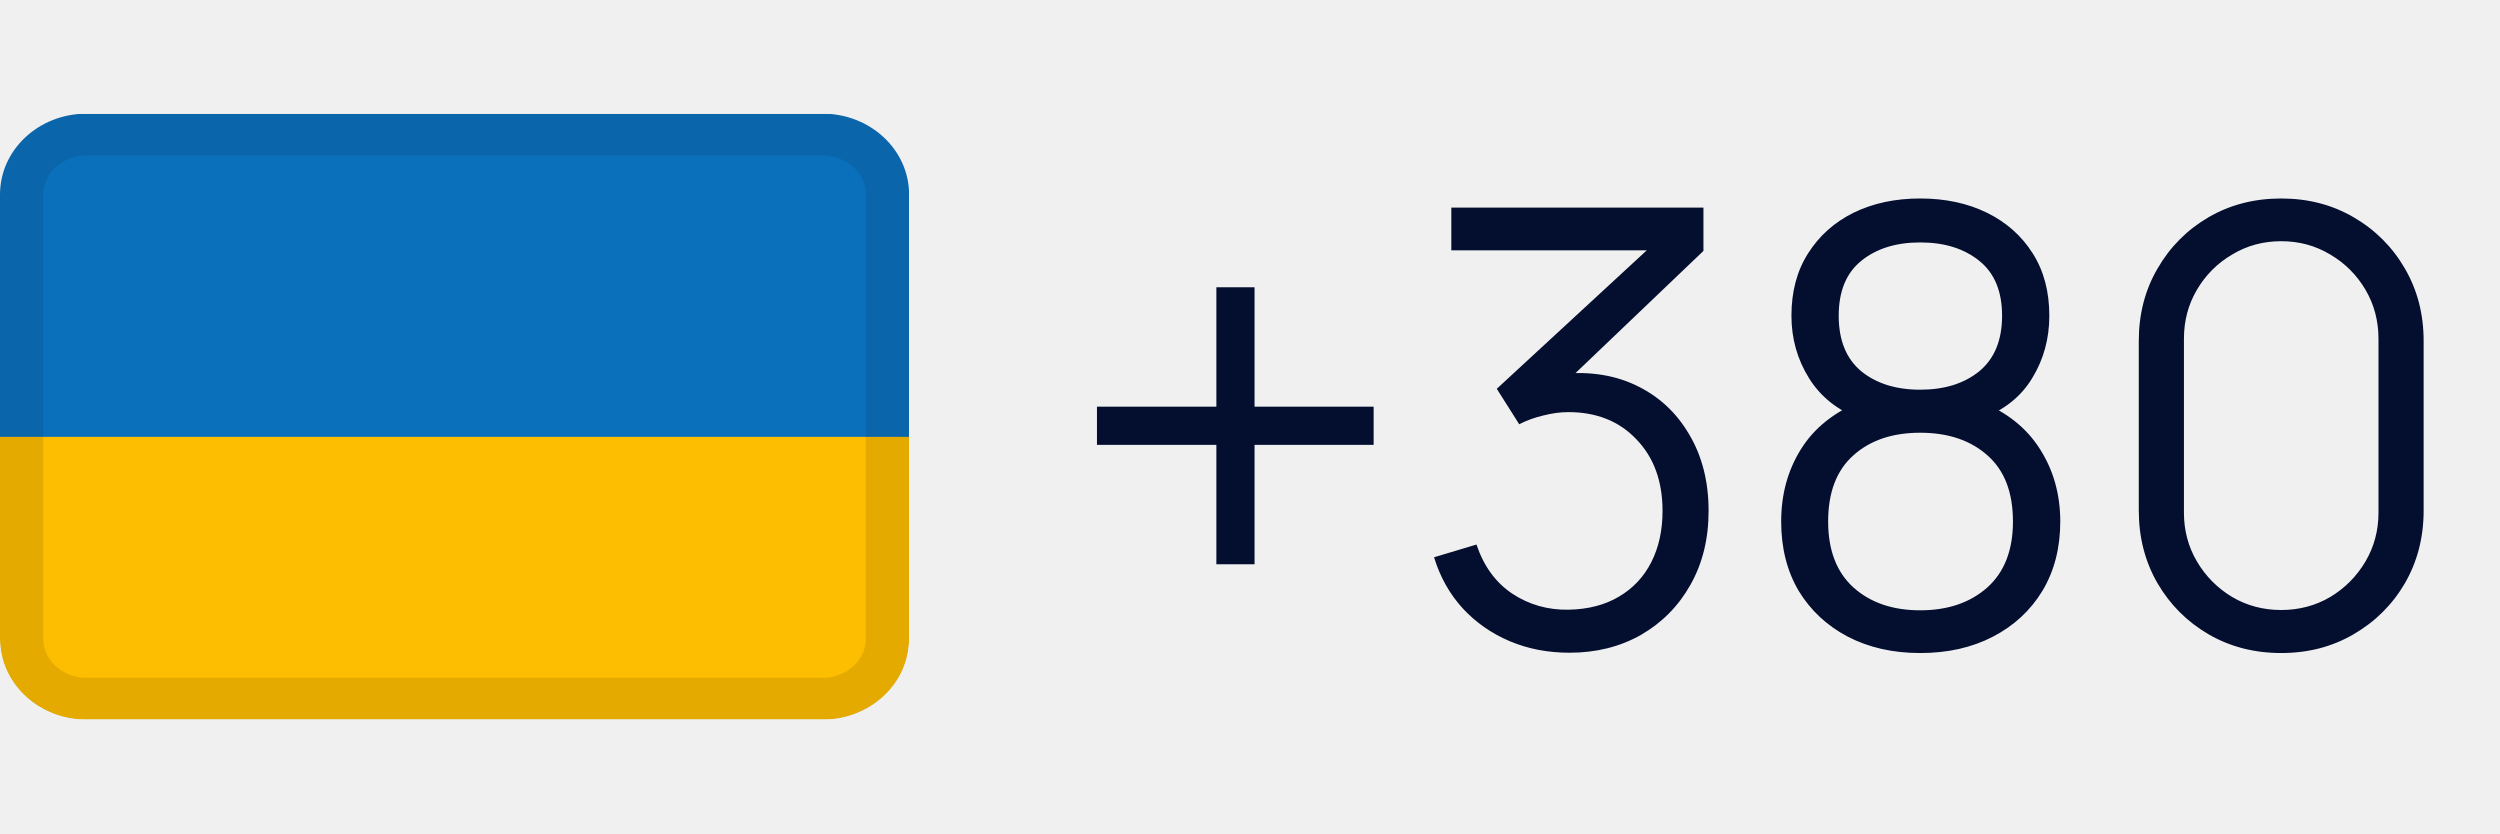
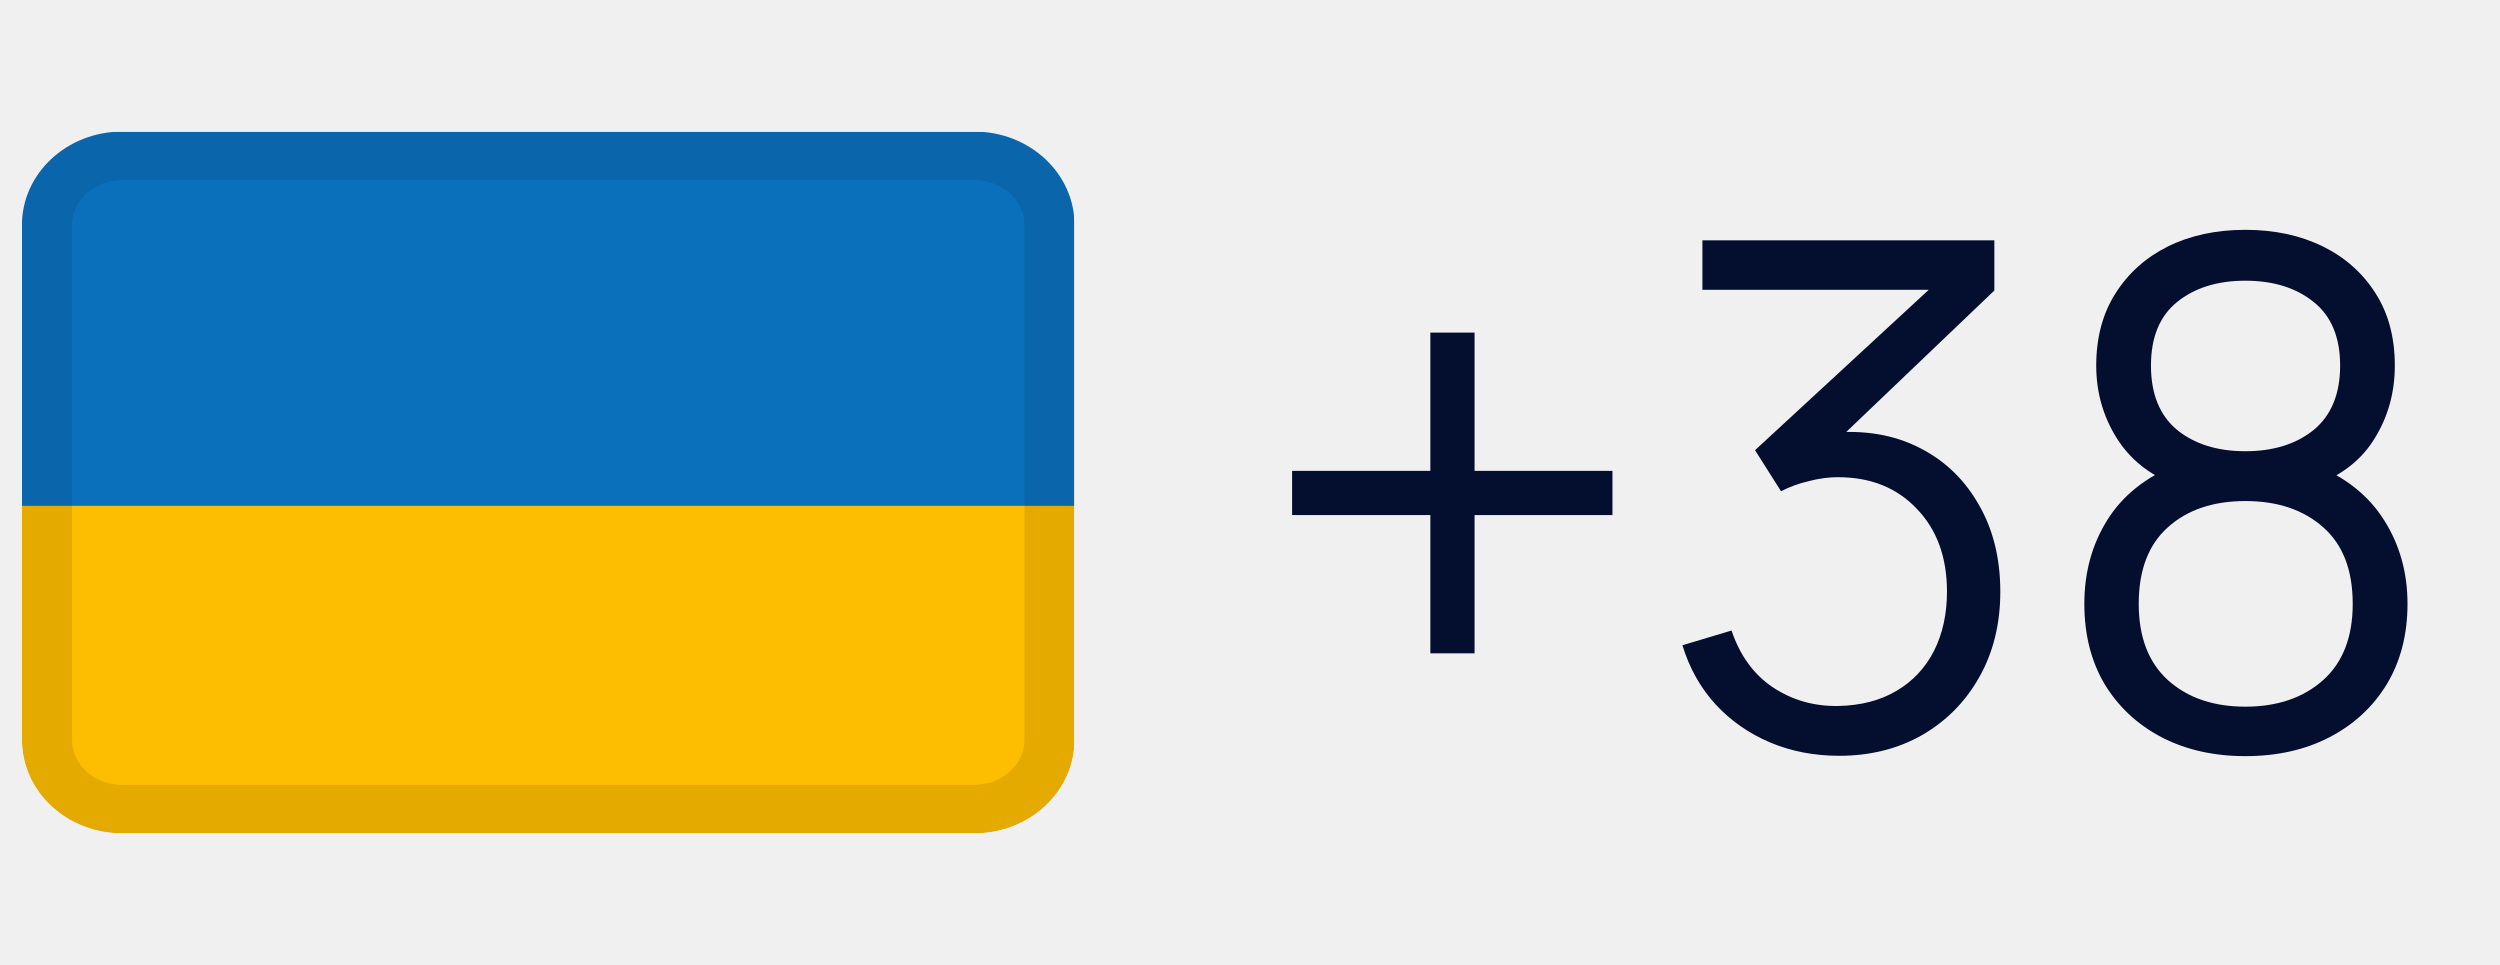
- <svg xmlns="http://www.w3.org/2000/svg" width="66" height="22" viewBox="0 0 66 22" fill="none">
-   <g clip-path="url(#clip0_610_1266)">
-     <mask id="mask0_610_1266" style="mask-type:alpha" maskUnits="userSpaceOnUse" x="0" y="3" width="24" height="16">
-       <path d="M21.714 3H2.286C1.023 3 0 3.955 0 5.133V16.867C0 18.045 1.023 19 2.286 19H21.714C22.977 19 24 18.045 24 16.867V5.133C24 3.955 22.977 3 21.714 3Z" fill="white" />
+ <svg xmlns="http://www.w3.org/2000/svg" width="57" height="22" viewBox="0 0 57 22" fill="none">
+   <g clip-path="url(#clip0_1378_47)">
+     <mask id="mask0_1378_47" style="mask-type:alpha" maskUnits="userSpaceOnUse" x="0" y="3" width="25" height="16">
+       <path d="M22.214 3H2.786C1.523 3 0.5 3.955 0.5 5.133V16.867C0.5 18.045 1.523 19 2.786 19H22.214C23.477 19 24.5 18.045 24.5 16.867V5.133C24.5 3.955 23.477 3 22.214 3Z" fill="white" />
    </mask>
-     <g mask="url(#mask0_610_1266)">
-       <path d="M21.714 3H2.286C1.023 3 0 3.955 0 5.133V16.867C0 18.045 1.023 19 2.286 19H21.714C22.977 19 24 18.045 24 16.867V5.133C24 3.955 22.977 3 21.714 3Z" fill="#FDBD00" />
-       <path fill-rule="evenodd" clip-rule="evenodd" d="M0 3H24V11.533H0V3Z" fill="#0B70BC" />
-       <path d="M21.714 3.533H2.286C1.339 3.533 0.571 4.25 0.571 5.133V16.866C0.571 17.75 1.339 18.466 2.286 18.466H21.714C22.661 18.466 23.428 17.75 23.428 16.866V5.133C23.428 4.25 22.661 3.533 21.714 3.533Z" stroke="black" stroke-opacity="0.1" stroke-width="1.143" />
+     <g mask="url(#mask0_1378_47)">
+       <path d="M22.214 3H2.786C1.523 3 0.5 3.955 0.5 5.133V16.867C0.5 18.045 1.523 19 2.786 19H22.214C23.477 19 24.5 18.045 24.5 16.867V5.133C24.5 3.955 23.477 3 22.214 3Z" fill="#FDBD00" />
+       <path fill-rule="evenodd" clip-rule="evenodd" d="M0.5 3H24.5V11.533H0.5V3Z" fill="#0B70BC" />
+       <path d="M22.214 3.533H2.786C1.839 3.533 1.071 4.25 1.071 5.133V16.866C1.071 17.75 1.839 18.466 2.786 18.466H22.214C23.161 18.466 23.929 17.75 23.929 16.866V5.133C23.929 4.25 23.161 3.533 22.214 3.533Z" stroke="black" stroke-opacity="0.1" stroke-width="1.143" />
    </g>
  </g>
-   <path d="M32.112 14.896V11.744H28.96V10.736H32.112V7.584H33.12V10.736H36.264V11.744H33.12V14.896H32.112ZM41.435 17.232C40.864 17.232 40.339 17.131 39.859 16.928C39.379 16.725 38.965 16.437 38.619 16.064C38.272 15.685 38.019 15.235 37.859 14.712L38.979 14.376C39.171 14.947 39.485 15.379 39.923 15.672C40.365 15.965 40.864 16.107 41.419 16.096C41.931 16.085 42.371 15.971 42.739 15.752C43.112 15.533 43.397 15.229 43.595 14.84C43.792 14.451 43.891 14 43.891 13.488C43.891 12.704 43.661 12.075 43.203 11.6C42.749 11.12 42.149 10.88 41.403 10.88C41.195 10.88 40.976 10.909 40.747 10.968C40.517 11.021 40.304 11.099 40.107 11.2L39.515 10.264L43.995 6.128L44.187 6.608H38.315V5.48H44.971V6.624L41.067 10.352L41.051 9.888C41.851 9.787 42.555 9.877 43.163 10.16C43.771 10.443 44.245 10.875 44.587 11.456C44.933 12.032 45.107 12.709 45.107 13.488C45.107 14.224 44.947 14.875 44.627 15.44C44.312 16 43.877 16.44 43.323 16.76C42.768 17.075 42.139 17.232 41.435 17.232ZM50.694 17.24C49.974 17.24 49.337 17.096 48.782 16.808C48.233 16.52 47.801 16.117 47.486 15.6C47.177 15.077 47.023 14.467 47.023 13.768C47.023 13.053 47.196 12.419 47.542 11.864C47.889 11.304 48.417 10.88 49.127 10.592L49.111 11.056C48.519 10.837 48.068 10.48 47.758 9.984C47.449 9.488 47.294 8.939 47.294 8.336C47.294 7.696 47.441 7.147 47.734 6.688C48.028 6.224 48.428 5.867 48.934 5.616C49.447 5.365 50.033 5.24 50.694 5.24C51.356 5.24 51.943 5.365 52.455 5.616C52.967 5.867 53.369 6.224 53.663 6.688C53.956 7.147 54.102 7.696 54.102 8.336C54.102 8.939 53.953 9.485 53.654 9.976C53.361 10.467 52.91 10.827 52.303 11.056L52.263 10.592C52.972 10.875 53.502 11.296 53.855 11.856C54.212 12.416 54.391 13.053 54.391 13.768C54.391 14.467 54.233 15.077 53.919 15.6C53.604 16.117 53.169 16.52 52.614 16.808C52.06 17.096 51.42 17.24 50.694 17.24ZM50.694 16.112C51.42 16.112 52.009 15.912 52.462 15.512C52.916 15.107 53.142 14.525 53.142 13.768C53.142 13 52.919 12.419 52.471 12.024C52.023 11.624 51.431 11.424 50.694 11.424C49.959 11.424 49.369 11.624 48.926 12.024C48.484 12.419 48.263 13 48.263 13.768C48.263 14.525 48.486 15.107 48.934 15.512C49.383 15.912 49.969 16.112 50.694 16.112ZM50.694 10.288C51.334 10.288 51.855 10.125 52.255 9.8C52.654 9.469 52.855 8.981 52.855 8.336C52.855 7.691 52.654 7.208 52.255 6.888C51.855 6.563 51.334 6.4 50.694 6.4C50.054 6.4 49.535 6.563 49.135 6.888C48.74 7.208 48.542 7.691 48.542 8.336C48.542 8.981 48.74 9.469 49.135 9.8C49.535 10.125 50.054 10.288 50.694 10.288ZM60.224 17.24C59.514 17.24 58.874 17.075 58.304 16.744C57.738 16.413 57.29 15.965 56.96 15.4C56.629 14.829 56.464 14.189 56.464 13.48V9C56.464 8.291 56.629 7.653 56.96 7.088C57.29 6.517 57.738 6.067 58.304 5.736C58.874 5.405 59.514 5.24 60.224 5.24C60.933 5.24 61.57 5.405 62.136 5.736C62.706 6.067 63.157 6.517 63.488 7.088C63.818 7.653 63.984 8.291 63.984 9V13.48C63.984 14.189 63.818 14.829 63.488 15.4C63.157 15.965 62.706 16.413 62.136 16.744C61.57 17.075 60.933 17.24 60.224 17.24ZM60.224 16.104C60.698 16.104 61.13 15.989 61.52 15.76C61.909 15.525 62.218 15.213 62.448 14.824C62.677 14.435 62.792 14.005 62.792 13.536V8.944C62.792 8.469 62.677 8.037 62.448 7.648C62.218 7.259 61.909 6.949 61.52 6.72C61.13 6.485 60.698 6.368 60.224 6.368C59.749 6.368 59.317 6.485 58.928 6.72C58.538 6.949 58.229 7.259 58 7.648C57.77 8.037 57.656 8.469 57.656 8.944V13.536C57.656 14.005 57.77 14.435 58 14.824C58.229 15.213 58.538 15.525 58.928 15.76C59.317 15.989 59.749 16.104 60.224 16.104Z" fill="#040E2F" />
+   <path d="M32.612 14.896V11.744H29.46V10.736H32.612V7.584H33.62V10.736H36.764V11.744H33.62V14.896H32.612ZM41.935 17.232C41.364 17.232 40.839 17.131 40.359 16.928C39.879 16.725 39.465 16.437 39.119 16.064C38.772 15.685 38.519 15.235 38.359 14.712L39.479 14.376C39.671 14.947 39.985 15.379 40.423 15.672C40.865 15.965 41.364 16.107 41.919 16.096C42.431 16.085 42.871 15.971 43.239 15.752C43.612 15.533 43.897 15.229 44.095 14.84C44.292 14.451 44.391 14 44.391 13.488C44.391 12.704 44.161 12.075 43.703 11.6C43.249 11.12 42.649 10.88 41.903 10.88C41.695 10.88 41.476 10.909 41.247 10.968C41.017 11.021 40.804 11.099 40.607 11.2L40.015 10.264L44.495 6.128L44.687 6.608H38.815V5.48H45.471V6.624L41.567 10.352L41.551 9.888C42.351 9.787 43.055 9.877 43.663 10.16C44.271 10.443 44.745 10.875 45.087 11.456C45.433 12.032 45.607 12.709 45.607 13.488C45.607 14.224 45.447 14.875 45.127 15.44C44.812 16 44.377 16.44 43.823 16.76C43.268 17.075 42.639 17.232 41.935 17.232ZM51.194 17.24C50.474 17.24 49.837 17.096 49.282 16.808C48.733 16.52 48.301 16.117 47.986 15.6C47.677 15.077 47.523 14.467 47.523 13.768C47.523 13.053 47.696 12.419 48.042 11.864C48.389 11.304 48.917 10.88 49.627 10.592L49.611 11.056C49.019 10.837 48.568 10.48 48.258 9.984C47.949 9.488 47.794 8.939 47.794 8.336C47.794 7.696 47.941 7.147 48.234 6.688C48.528 6.224 48.928 5.867 49.434 5.616C49.947 5.365 50.533 5.24 51.194 5.24C51.856 5.24 52.443 5.365 52.955 5.616C53.467 5.867 53.869 6.224 54.163 6.688C54.456 7.147 54.602 7.696 54.602 8.336C54.602 8.939 54.453 9.485 54.154 9.976C53.861 10.467 53.41 10.827 52.803 11.056L52.763 10.592C53.472 10.875 54.002 11.296 54.355 11.856C54.712 12.416 54.891 13.053 54.891 13.768C54.891 14.467 54.733 15.077 54.419 15.6C54.104 16.117 53.669 16.52 53.114 16.808C52.56 17.096 51.92 17.24 51.194 17.24ZM51.194 16.112C51.92 16.112 52.509 15.912 52.962 15.512C53.416 15.107 53.642 14.525 53.642 13.768C53.642 13 53.419 12.419 52.971 12.024C52.523 11.624 51.931 11.424 51.194 11.424C50.459 11.424 49.869 11.624 49.426 12.024C48.984 12.419 48.763 13 48.763 13.768C48.763 14.525 48.986 15.107 49.434 15.512C49.883 15.912 50.469 16.112 51.194 16.112ZM51.194 10.288C51.834 10.288 52.355 10.125 52.755 9.8C53.154 9.469 53.355 8.981 53.355 8.336C53.355 7.691 53.154 7.208 52.755 6.888C52.355 6.563 51.834 6.4 51.194 6.4C50.554 6.4 50.035 6.563 49.635 6.888C49.24 7.208 49.042 7.691 49.042 8.336C49.042 8.981 49.24 9.469 49.635 9.8C50.035 10.125 50.554 10.288 51.194 10.288Z" fill="#040E2F" />
  <defs>
-     <clipPath id="clip0_610_1266">
-       <rect width="24" height="16" fill="white" transform="translate(0 3)" />
+     <clipPath id="clip0_1378_47">
+       <rect width="24" height="16" fill="white" transform="translate(0.5 3)" />
    </clipPath>
  </defs>
</svg>
